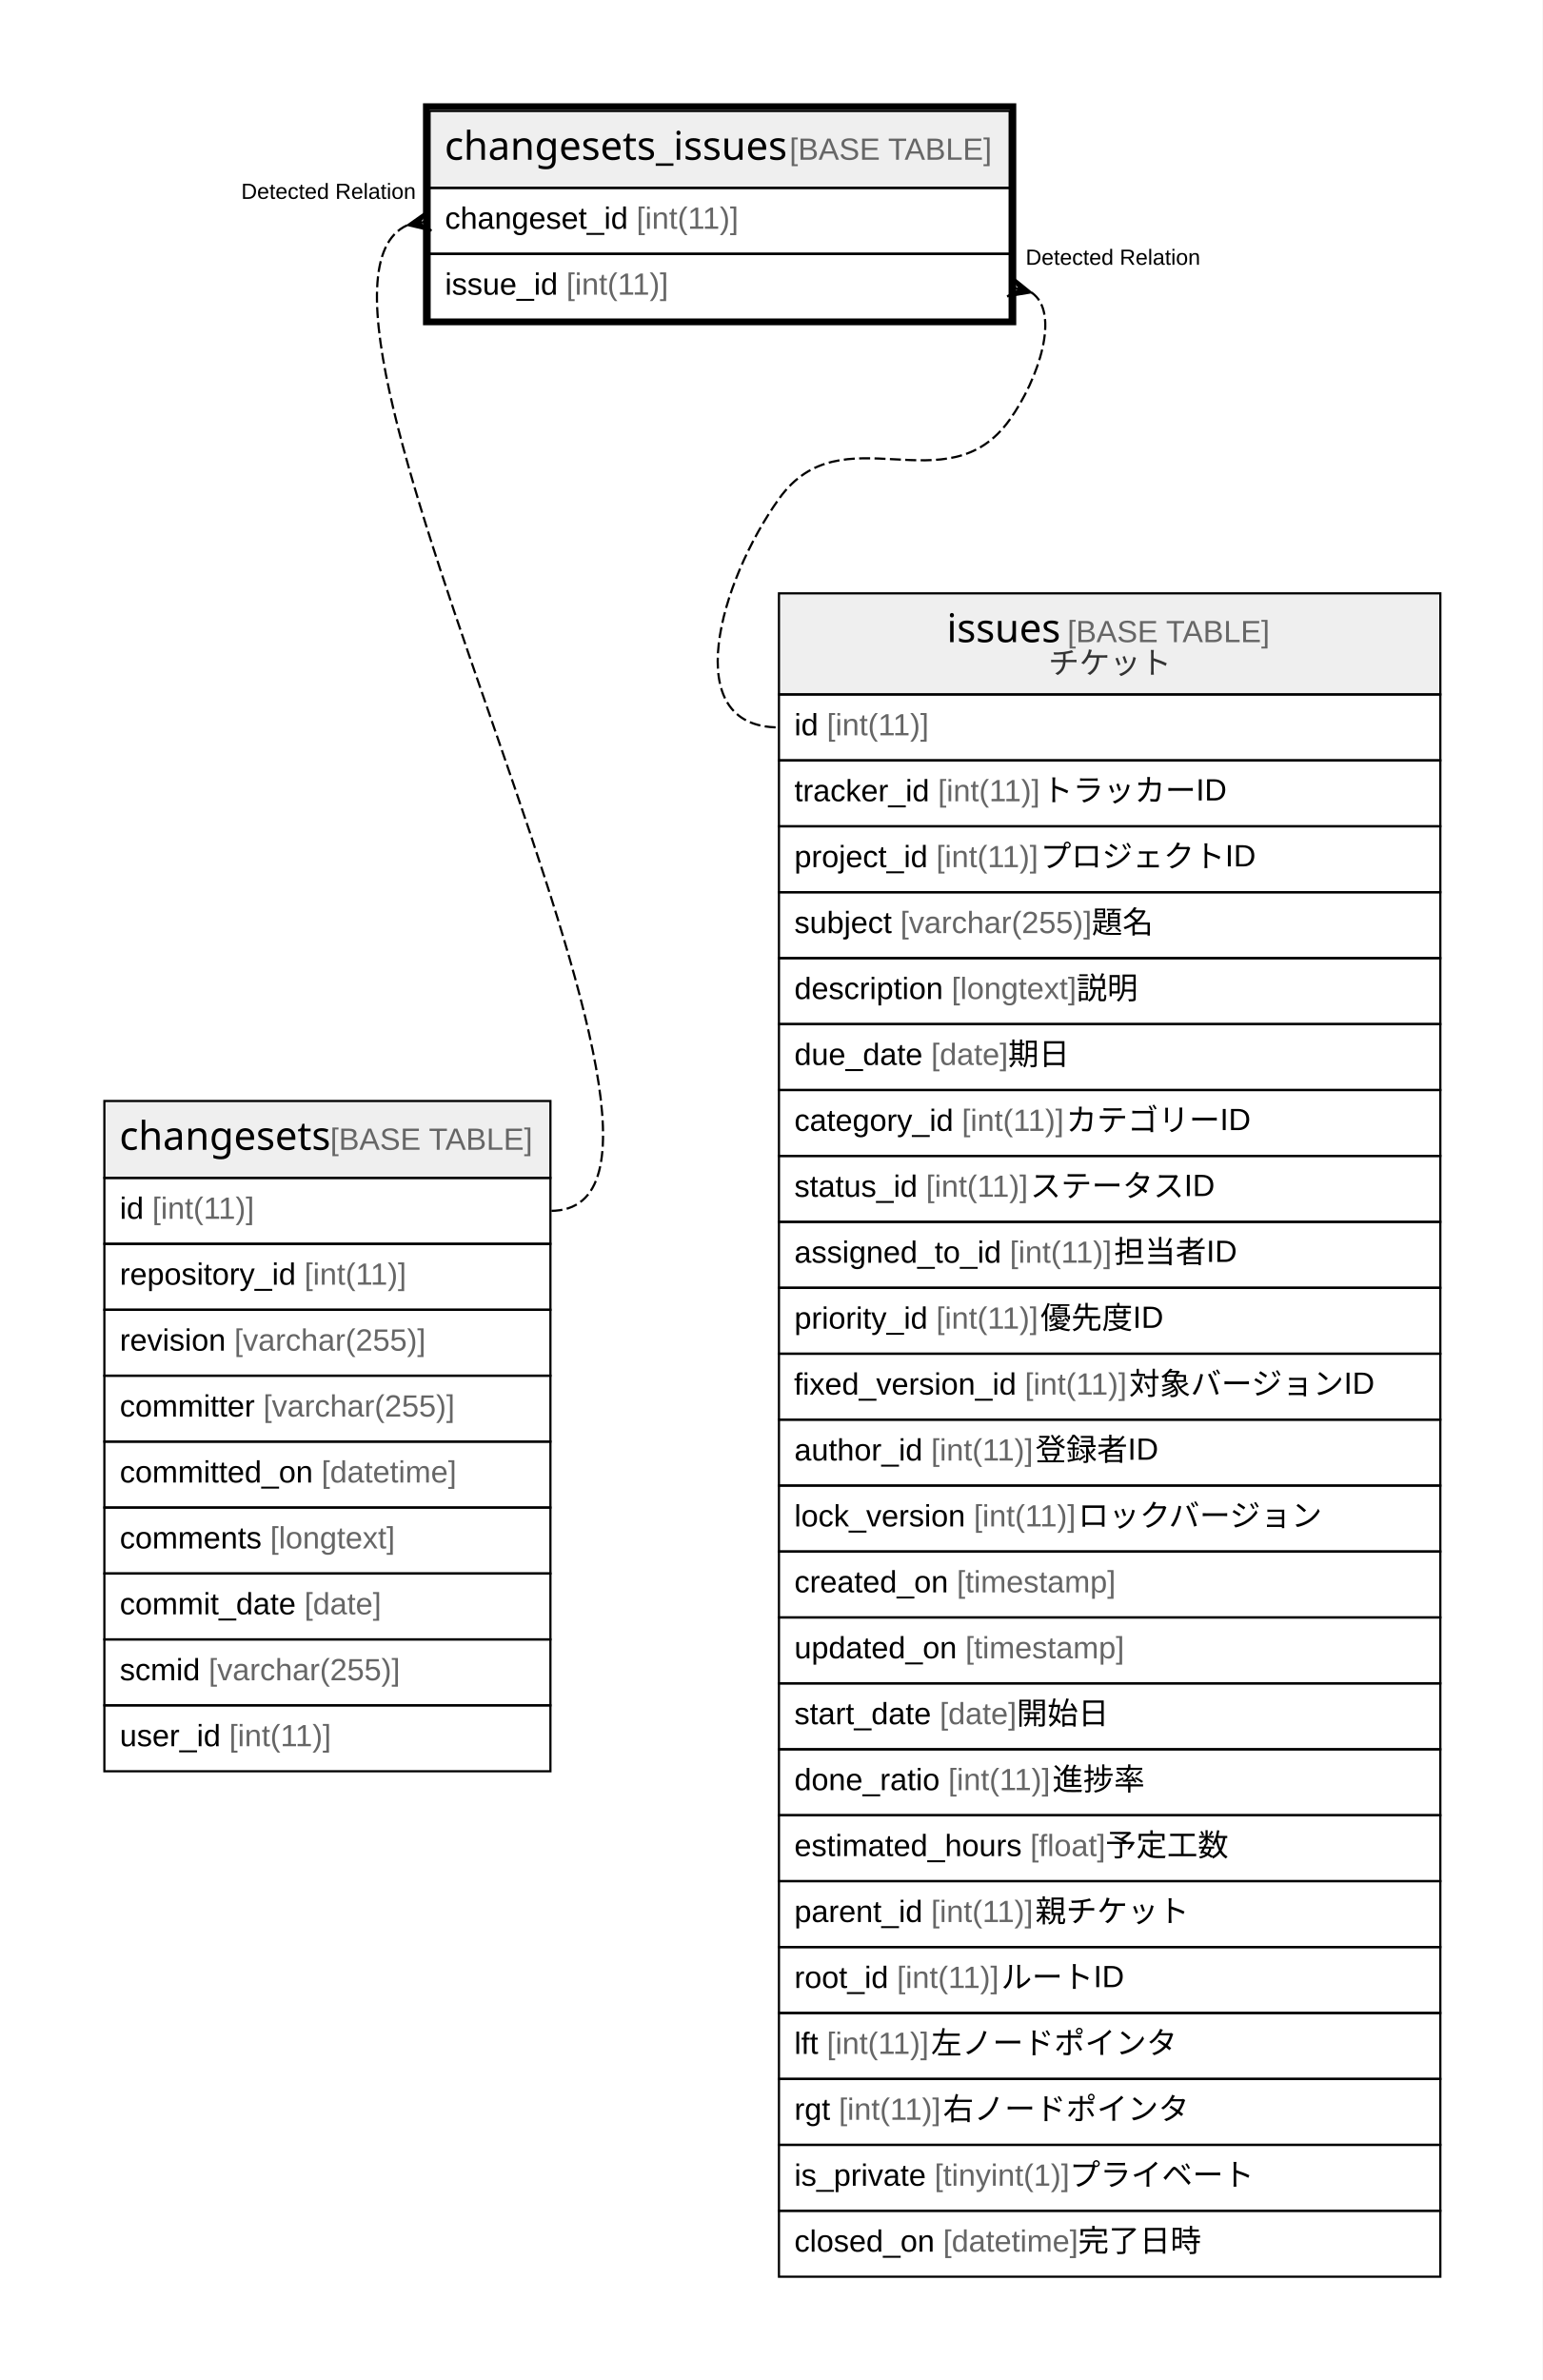
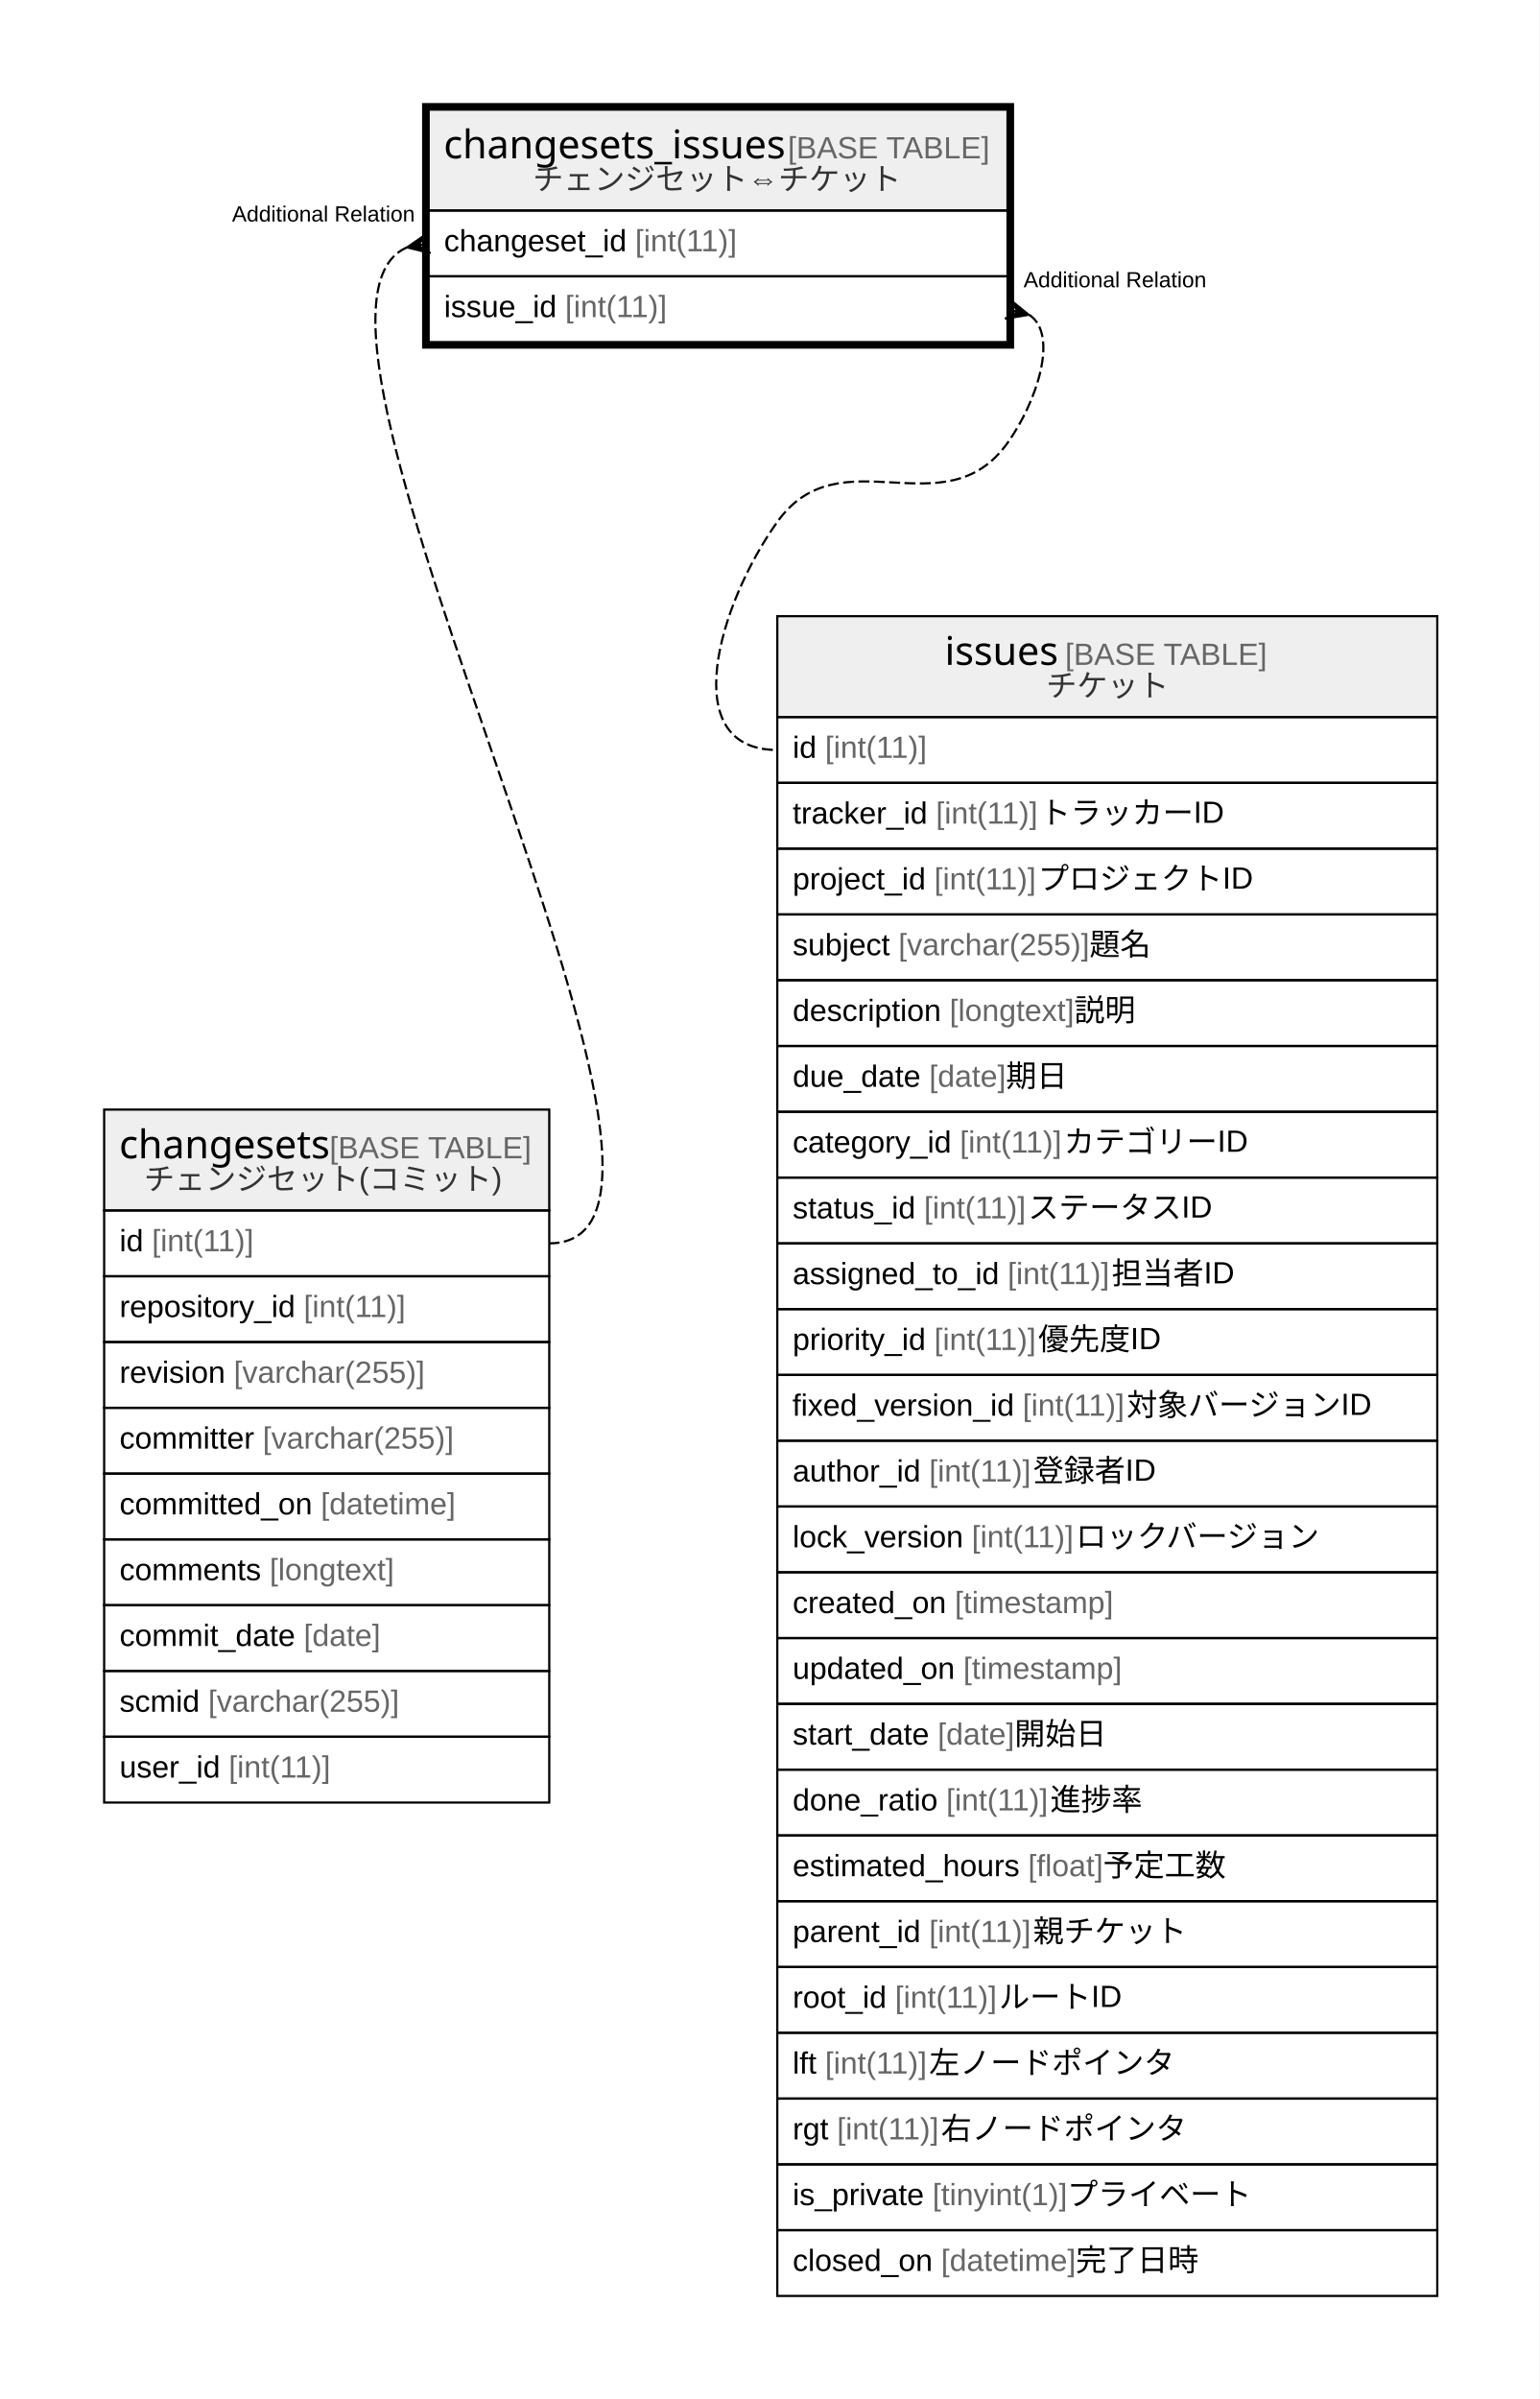
- <svg xmlns="http://www.w3.org/2000/svg" width="702pt" height="1083pt" viewBox="0.00 0.00 702.00 1083.00">
-   <g id="graph0" class="graph" transform="scale(1 1) rotate(0) translate(4 1079)">
-     <polygon fill="#ffffff" stroke="transparent" points="-4,4 -4,-1079 698,-1079 698,4 -4,4" />
+ <svg xmlns="http://www.w3.org/2000/svg" width="702pt" height="1094pt" viewBox="0.00 0.00 702.00 1094.00">
+   <g id="graph0" class="graph" transform="scale(1 1) rotate(0) translate(4 1090)">
+     <polygon fill="#ffffff" stroke="transparent" points="-4,4 -4,-1090 698,-1090 698,4 -4,4" />
    <g id="node1" class="node">
-       <polygon fill="#efefef" stroke="transparent" points="191.5,-993.5 191.5,-1028.5 455.5,-1028.5 455.5,-993.5 191.5,-993.5" />
-       <polygon fill="none" stroke="#000000" points="191.5,-993.5 191.5,-1028.5 455.5,-1028.5 455.5,-993.5 191.5,-993.5" />
-       <text text-anchor="start" x="198.347" y="-1006.3" font-family="Arial Bold" font-size="18.00" fill="#000000">changesets_issues</text>
-       <text text-anchor="start" x="351.399" y="-1006.3" font-family="Arial" font-size="14.00" fill="#000000"> </text>
-       <text text-anchor="start" x="355.29" y="-1006.3" font-family="Arial" font-size="14.00" fill="#666666">[BASE TABLE]</text>
-       <polygon fill="none" stroke="#000000" points="191.5,-963.5 191.5,-993.5 455.5,-993.5 455.5,-963.5 191.5,-963.5" />
-       <text text-anchor="start" x="198.5" y="-974.9" font-family="Arial" font-size="14.00" fill="#000000">changeset_id </text>
-       <text text-anchor="start" x="285.649" y="-974.9" font-family="Arial" font-size="14.00" fill="#666666">[int(11)]</text>
-       <polygon fill="none" stroke="#000000" points="191.5,-933.5 191.5,-963.5 455.5,-963.5 455.5,-933.5 191.5,-933.5" />
-       <text text-anchor="start" x="198.5" y="-944.9" font-family="Arial" font-size="14.00" fill="#000000">issue_id </text>
-       <text text-anchor="start" x="253.734" y="-944.9" font-family="Arial" font-size="14.00" fill="#666666">[int(11)]</text>
-       <polygon fill="none" stroke="#000000" stroke-width="3" points="190,-932.5 190,-1030.5 457,-1030.5 457,-932.5 190,-932.5" />
+       <polygon fill="#efefef" stroke="transparent" points="191.5,-994 191.5,-1040 455.5,-1040 455.5,-994 191.5,-994" />
+       <polygon fill="none" stroke="#000000" points="191.5,-994 191.5,-1040 455.5,-1040 455.5,-994 191.5,-994" />
+       <text text-anchor="start" x="198.347" y="-1017.8" font-family="Arial Bold" font-size="18.00" fill="#000000">changesets_issues</text>
+       <text text-anchor="start" x="351.399" y="-1017.8" font-family="Arial" font-size="14.00" fill="#000000"> </text>
+       <text text-anchor="start" x="355.29" y="-1017.8" font-family="Arial" font-size="14.00" fill="#666666">[BASE TABLE]</text>
+       <text text-anchor="start" x="238.993" y="-1003.4" font-family="Arial" font-size="14.00" fill="#333333">チェンジセット⇔チケット</text>
+       <polygon fill="none" stroke="#000000" points="191.5,-964 191.5,-994 455.5,-994 455.5,-964 191.5,-964" />
+       <text text-anchor="start" x="198.5" y="-975.4" font-family="Arial" font-size="14.00" fill="#000000">changeset_id </text>
+       <text text-anchor="start" x="285.649" y="-975.4" font-family="Arial" font-size="14.00" fill="#666666">[int(11)]</text>
+       <polygon fill="none" stroke="#000000" points="191.5,-934 191.5,-964 455.5,-964 455.5,-934 191.5,-934" />
+       <text text-anchor="start" x="198.5" y="-945.4" font-family="Arial" font-size="14.00" fill="#000000">issue_id </text>
+       <text text-anchor="start" x="253.734" y="-945.4" font-family="Arial" font-size="14.00" fill="#666666">[int(11)]</text>
+       <polygon fill="none" stroke="#000000" stroke-width="3" points="190,-932.5 190,-1041.5 457,-1041.5 457,-932.5 190,-932.5" />
    </g>
    <g id="node2" class="node">
-       <polygon fill="#efefef" stroke="transparent" points="43.5,-543 43.5,-578 246.5,-578 246.5,-543 43.5,-543" />
-       <polygon fill="none" stroke="#000000" points="43.5,-543 43.5,-578 246.5,-578 246.5,-543 43.5,-543" />
-       <text text-anchor="start" x="50.353" y="-555.8" font-family="Arial Bold" font-size="18.00" fill="#000000">changesets</text>
-       <text text-anchor="start" x="142.393" y="-555.8" font-family="Arial" font-size="14.00" fill="#000000"> </text>
-       <text text-anchor="start" x="146.283" y="-555.8" font-family="Arial" font-size="14.00" fill="#666666">[BASE TABLE]</text>
-       <polygon fill="none" stroke="#000000" points="43.5,-513 43.5,-543 246.5,-543 246.5,-513 43.5,-513" />
-       <text text-anchor="start" x="50.5" y="-524.4" font-family="Arial" font-size="14.00" fill="#000000">id </text>
-       <text text-anchor="start" x="65.28" y="-524.4" font-family="Arial" font-size="14.00" fill="#666666">[int(11)]</text>
-       <polygon fill="none" stroke="#000000" points="43.5,-483 43.5,-513 246.5,-513 246.5,-483 43.5,-483" />
-       <text text-anchor="start" x="50.5" y="-494.4" font-family="Arial" font-size="14.00" fill="#000000">repository_id </text>
-       <text text-anchor="start" x="134.511" y="-494.4" font-family="Arial" font-size="14.00" fill="#666666">[int(11)]</text>
-       <polygon fill="none" stroke="#000000" points="43.5,-453 43.5,-483 246.5,-483 246.5,-453 43.5,-453" />
-       <text text-anchor="start" x="50.5" y="-464.4" font-family="Arial" font-size="14.00" fill="#000000">revision </text>
-       <text text-anchor="start" x="102.612" y="-464.4" font-family="Arial" font-size="14.00" fill="#666666">[varchar(255)]</text>
-       <polygon fill="none" stroke="#000000" points="43.5,-423 43.5,-453 246.5,-453 246.5,-423 43.5,-423" />
-       <text text-anchor="start" x="50.5" y="-434.4" font-family="Arial" font-size="14.00" fill="#000000">committer </text>
-       <text text-anchor="start" x="115.825" y="-434.4" font-family="Arial" font-size="14.00" fill="#666666">[varchar(255)]</text>
-       <polygon fill="none" stroke="#000000" points="43.5,-393 43.5,-423 246.5,-423 246.5,-393 43.5,-393" />
-       <text text-anchor="start" x="50.5" y="-404.4" font-family="Arial" font-size="14.00" fill="#000000">committed_on </text>
-       <text text-anchor="start" x="142.295" y="-404.4" font-family="Arial" font-size="14.00" fill="#666666">[datetime]</text>
-       <polygon fill="none" stroke="#000000" points="43.5,-363 43.5,-393 246.5,-393 246.5,-363 43.5,-363" />
-       <text text-anchor="start" x="50.5" y="-374.4" font-family="Arial" font-size="14.00" fill="#000000">comments </text>
-       <text text-anchor="start" x="118.95" y="-374.4" font-family="Arial" font-size="14.00" fill="#666666">[longtext]</text>
-       <polygon fill="none" stroke="#000000" points="43.5,-333 43.5,-363 246.5,-363 246.5,-333 43.5,-333" />
-       <text text-anchor="start" x="50.5" y="-344.4" font-family="Arial" font-size="14.00" fill="#000000">commit_date </text>
-       <text text-anchor="start" x="134.513" y="-344.4" font-family="Arial" font-size="14.00" fill="#666666">[date]</text>
-       <polygon fill="none" stroke="#000000" points="43.5,-303 43.5,-333 246.5,-333 246.5,-303 43.5,-303" />
-       <text text-anchor="start" x="50.5" y="-314.4" font-family="Arial" font-size="14.00" fill="#000000">scmid </text>
-       <text text-anchor="start" x="90.94" y="-314.4" font-family="Arial" font-size="14.00" fill="#666666">[varchar(255)]</text>
-       <polygon fill="none" stroke="#000000" points="43.5,-273 43.5,-303 246.5,-303 246.5,-273 43.5,-273" />
-       <text text-anchor="start" x="50.5" y="-284.4" font-family="Arial" font-size="14.00" fill="#000000">user_id </text>
-       <text text-anchor="start" x="100.288" y="-284.4" font-family="Arial" font-size="14.00" fill="#666666">[int(11)]</text>
+       <polygon fill="#efefef" stroke="transparent" points="43.5,-538 43.5,-584 246.5,-584 246.5,-538 43.5,-538" />
+       <polygon fill="none" stroke="#000000" points="43.5,-538 43.5,-584 246.5,-584 246.5,-538 43.5,-538" />
+       <text text-anchor="start" x="50.353" y="-561.8" font-family="Arial Bold" font-size="18.00" fill="#000000">changesets</text>
+       <text text-anchor="start" x="142.393" y="-561.8" font-family="Arial" font-size="14.00" fill="#000000"> </text>
+       <text text-anchor="start" x="146.283" y="-561.8" font-family="Arial" font-size="14.00" fill="#666666">[BASE TABLE]</text>
+       <text text-anchor="start" x="61.669" y="-547.4" font-family="Arial" font-size="14.00" fill="#333333">チェンジセット(コミット)</text>
+       <polygon fill="none" stroke="#000000" points="43.5,-508 43.5,-538 246.5,-538 246.5,-508 43.5,-508" />
+       <text text-anchor="start" x="50.5" y="-519.4" font-family="Arial" font-size="14.00" fill="#000000">id </text>
+       <text text-anchor="start" x="65.28" y="-519.4" font-family="Arial" font-size="14.00" fill="#666666">[int(11)]</text>
+       <polygon fill="none" stroke="#000000" points="43.5,-478 43.5,-508 246.5,-508 246.5,-478 43.5,-478" />
+       <text text-anchor="start" x="50.5" y="-489.4" font-family="Arial" font-size="14.00" fill="#000000">repository_id </text>
+       <text text-anchor="start" x="134.511" y="-489.4" font-family="Arial" font-size="14.00" fill="#666666">[int(11)]</text>
+       <polygon fill="none" stroke="#000000" points="43.5,-448 43.5,-478 246.5,-478 246.5,-448 43.5,-448" />
+       <text text-anchor="start" x="50.5" y="-459.4" font-family="Arial" font-size="14.00" fill="#000000">revision </text>
+       <text text-anchor="start" x="102.612" y="-459.4" font-family="Arial" font-size="14.00" fill="#666666">[varchar(255)]</text>
+       <polygon fill="none" stroke="#000000" points="43.5,-418 43.5,-448 246.5,-448 246.5,-418 43.5,-418" />
+       <text text-anchor="start" x="50.5" y="-429.4" font-family="Arial" font-size="14.00" fill="#000000">committer </text>
+       <text text-anchor="start" x="115.825" y="-429.4" font-family="Arial" font-size="14.00" fill="#666666">[varchar(255)]</text>
+       <polygon fill="none" stroke="#000000" points="43.5,-388 43.5,-418 246.5,-418 246.5,-388 43.5,-388" />
+       <text text-anchor="start" x="50.5" y="-399.4" font-family="Arial" font-size="14.00" fill="#000000">committed_on </text>
+       <text text-anchor="start" x="142.295" y="-399.4" font-family="Arial" font-size="14.00" fill="#666666">[datetime]</text>
+       <polygon fill="none" stroke="#000000" points="43.5,-358 43.5,-388 246.5,-388 246.5,-358 43.5,-358" />
+       <text text-anchor="start" x="50.5" y="-369.4" font-family="Arial" font-size="14.00" fill="#000000">comments </text>
+       <text text-anchor="start" x="118.95" y="-369.4" font-family="Arial" font-size="14.00" fill="#666666">[longtext]</text>
+       <polygon fill="none" stroke="#000000" points="43.5,-328 43.5,-358 246.5,-358 246.5,-328 43.5,-328" />
+       <text text-anchor="start" x="50.5" y="-339.4" font-family="Arial" font-size="14.00" fill="#000000">commit_date </text>
+       <text text-anchor="start" x="134.513" y="-339.4" font-family="Arial" font-size="14.00" fill="#666666">[date]</text>
+       <polygon fill="none" stroke="#000000" points="43.5,-298 43.5,-328 246.5,-328 246.5,-298 43.5,-298" />
+       <text text-anchor="start" x="50.5" y="-309.4" font-family="Arial" font-size="14.00" fill="#000000">scmid </text>
+       <text text-anchor="start" x="90.94" y="-309.4" font-family="Arial" font-size="14.00" fill="#666666">[varchar(255)]</text>
+       <polygon fill="none" stroke="#000000" points="43.5,-268 43.5,-298 246.5,-298 246.5,-268 43.5,-268" />
+       <text text-anchor="start" x="50.5" y="-279.4" font-family="Arial" font-size="14.00" fill="#000000">user_id </text>
+       <text text-anchor="start" x="100.288" y="-279.4" font-family="Arial" font-size="14.00" fill="#666666">[int(11)]</text>
    </g>
    <g id="edge1" class="edge">
-       <path fill="none" stroke="#000000" stroke-dasharray="5,2" d="M181.275,-976.491C110.155,-943.992 343.415,-528 246.5,-528" />
-       <polygon fill="#000000" stroke="#000000" points="181.688,-976.572 190.633,-982.916 186.594,-977.536 191.5,-978.5 191.5,-978.5 191.5,-978.5 186.594,-977.536 192.367,-974.084 181.688,-976.572 181.688,-976.572" />
-       <text text-anchor="start" x="105.768" y="-988.5" font-family="Arial" font-size="10.00" fill="#000000">Detected Relation</text>
+       <path fill="none" stroke="#000000" stroke-dasharray="5,2" d="M181.592,-977.163C108.168,-945.784 344.78,-523 246.5,-523" />
+       <polygon fill="#000000" stroke="#000000" points="181.668,-977.177 190.679,-983.425 186.584,-978.088 191.5,-979 191.5,-979 191.5,-979 186.584,-978.088 192.321,-974.575 181.668,-977.177 181.668,-977.177" />
+       <text text-anchor="start" x="101.825" y="-989" font-family="Arial" font-size="10.00" fill="#000000">Additional Relation</text>
    </g>
    <g id="node3" class="node">
      <polygon fill="#efefef" stroke="transparent" points="350.5,-763 350.5,-809 651.5,-809 651.5,-763 350.5,-763" />
      <polygon fill="none" stroke="#000000" points="350.5,-763 350.5,-809 651.5,-809 651.5,-763 350.5,-763" />
      <text text-anchor="start" x="426.87" y="-786.8" font-family="Arial Bold" font-size="18.00" fill="#000000">issues</text>
      <text text-anchor="start" x="477.876" y="-786.8" font-family="Arial" font-size="14.00" fill="#000000"> </text>
      <text text-anchor="start" x="481.767" y="-786.8" font-family="Arial" font-size="14.00" fill="#666666">[BASE TABLE]</text>
      <text text-anchor="start" x="473.134" y="-772.4" font-family="Arial" font-size="14.00" fill="#333333">チケット</text>
      <polygon fill="none" stroke="#000000" points="350.5,-733 350.5,-763 651.5,-763 651.5,-733 350.5,-733" />
      <text text-anchor="start" x="357.5" y="-744.4" font-family="Arial" font-size="14.00" fill="#000000">id </text>
      <text text-anchor="start" x="372.28" y="-744.4" font-family="Arial" font-size="14.00" fill="#666666">[int(11)]</text>
      <polygon fill="none" stroke="#000000" points="350.5,-703 350.5,-733 651.5,-733 651.5,-703 350.5,-703" />
      <text text-anchor="start" x="357.5" y="-714.4" font-family="Arial" font-size="14.00" fill="#000000">tracker_id </text>
      <text text-anchor="start" x="422.839" y="-714.4" font-family="Arial" font-size="14.00" fill="#666666">[int(11)]</text>
      <text text-anchor="start" x="470.287" y="-714.4" font-family="Arial" font-size="14.00" fill="#000000"> トラッカーID</text>
      <polygon fill="none" stroke="#000000" points="350.5,-673 350.5,-703 651.5,-703 651.5,-673 350.5,-673" />
      <text text-anchor="start" x="357.5" y="-684.4" font-family="Arial" font-size="14.00" fill="#000000">project_id </text>
      <text text-anchor="start" x="422.068" y="-684.4" font-family="Arial" font-size="14.00" fill="#666666">[int(11)]</text>
      <text text-anchor="start" x="469.515" y="-684.4" font-family="Arial" font-size="14.00" fill="#000000"> プロジェクトID</text>
      <polygon fill="none" stroke="#000000" points="350.5,-643 350.5,-673 651.5,-673 651.5,-643 350.5,-643" />
      <text text-anchor="start" x="357.5" y="-654.4" font-family="Arial" font-size="14.00" fill="#000000">subject </text>
      <text text-anchor="start" x="405.736" y="-654.4" font-family="Arial" font-size="14.00" fill="#666666">[varchar(255)]</text>
      <text text-anchor="start" x="492.855" y="-654.4" font-family="Arial" font-size="14.00" fill="#000000"> 題名</text>
      <polygon fill="none" stroke="#000000" points="350.5,-613 350.5,-643 651.5,-643 651.5,-613 350.5,-613" />
      <text text-anchor="start" x="357.5" y="-624.4" font-family="Arial" font-size="14.00" fill="#000000">description </text>
      <text text-anchor="start" x="429.068" y="-624.4" font-family="Arial" font-size="14.00" fill="#666666">[longtext]</text>
      <text text-anchor="start" x="485.867" y="-624.4" font-family="Arial" font-size="14.00" fill="#000000"> 説明</text>
      <polygon fill="none" stroke="#000000" points="350.5,-583 350.5,-613 651.5,-613 651.5,-583 350.5,-583" />
      <text text-anchor="start" x="357.5" y="-594.4" font-family="Arial" font-size="14.00" fill="#000000">due_date </text>
      <text text-anchor="start" x="419.759" y="-594.4" font-family="Arial" font-size="14.00" fill="#666666">[date]</text>
      <text text-anchor="start" x="454.779" y="-594.4" font-family="Arial" font-size="14.00" fill="#000000"> 期日</text>
      <polygon fill="none" stroke="#000000" points="350.5,-553 350.5,-583 651.5,-583 651.5,-553 350.5,-553" />
      <text text-anchor="start" x="357.5" y="-564.4" font-family="Arial" font-size="14.00" fill="#000000">category_id </text>
      <text text-anchor="start" x="433.744" y="-564.4" font-family="Arial" font-size="14.00" fill="#666666">[int(11)]</text>
      <text text-anchor="start" x="481.191" y="-564.4" font-family="Arial" font-size="14.00" fill="#000000"> カテゴリーID</text>
      <polygon fill="none" stroke="#000000" points="350.5,-523 350.5,-553 651.5,-553 651.5,-523 350.5,-523" />
      <text text-anchor="start" x="357.5" y="-534.4" font-family="Arial" font-size="14.00" fill="#000000">status_id </text>
      <text text-anchor="start" x="417.409" y="-534.4" font-family="Arial" font-size="14.00" fill="#666666">[int(11)]</text>
      <text text-anchor="start" x="464.856" y="-534.4" font-family="Arial" font-size="14.00" fill="#000000"> ステータスID</text>
      <polygon fill="none" stroke="#000000" points="350.5,-493 350.5,-523 651.5,-523 651.5,-493 350.5,-493" />
      <text text-anchor="start" x="357.5" y="-504.4" font-family="Arial" font-size="14.00" fill="#000000">assigned_to_id </text>
      <text text-anchor="start" x="455.538" y="-504.4" font-family="Arial" font-size="14.00" fill="#666666">[int(11)]</text>
      <text text-anchor="start" x="502.985" y="-504.4" font-family="Arial" font-size="14.00" fill="#000000"> 担当者ID</text>
      <polygon fill="none" stroke="#000000" points="350.5,-463 350.5,-493 651.5,-493 651.5,-463 350.5,-463" />
      <text text-anchor="start" x="357.5" y="-474.4" font-family="Arial" font-size="14.00" fill="#000000">priority_id </text>
      <text text-anchor="start" x="422.053" y="-474.4" font-family="Arial" font-size="14.00" fill="#666666">[int(11)]</text>
      <text text-anchor="start" x="469.5" y="-474.4" font-family="Arial" font-size="14.00" fill="#000000"> 優先度ID</text>
      <polygon fill="none" stroke="#000000" points="350.5,-433 350.5,-463 651.5,-463 651.5,-433 350.5,-433" />
      <text text-anchor="start" x="357.363" y="-444.4" font-family="Arial" font-size="14.00" fill="#000000">fixed_version_id </text>
      <text text-anchor="start" x="462.386" y="-444.4" font-family="Arial" font-size="14.00" fill="#666666">[int(11)]</text>
      <text text-anchor="start" x="509.833" y="-444.4" font-family="Arial" font-size="14.00" fill="#000000"> 対象バージョンID</text>
      <polygon fill="none" stroke="#000000" points="350.5,-403 350.5,-433 651.5,-433 651.5,-403 350.5,-403" />
      <text text-anchor="start" x="357.5" y="-414.4" font-family="Arial" font-size="14.00" fill="#000000">author_id </text>
      <text text-anchor="start" x="419.744" y="-414.4" font-family="Arial" font-size="14.00" fill="#666666">[int(11)]</text>
      <text text-anchor="start" x="467.191" y="-414.4" font-family="Arial" font-size="14.00" fill="#000000"> 登録者ID</text>
      <polygon fill="none" stroke="#000000" points="350.5,-373 350.5,-403 651.5,-403 651.5,-373 350.5,-373" />
      <text text-anchor="start" x="357.5" y="-384.4" font-family="Arial" font-size="14.00" fill="#000000">lock_version </text>
      <text text-anchor="start" x="439.177" y="-384.4" font-family="Arial" font-size="14.00" fill="#666666">[int(11)]</text>
      <text text-anchor="start" x="486.625" y="-384.4" font-family="Arial" font-size="14.00" fill="#000000"> ロックバージョン</text>
      <polygon fill="none" stroke="#000000" points="350.5,-343 350.5,-373 651.5,-373 651.5,-343 350.5,-343" />
      <text text-anchor="start" x="357.5" y="-354.4" font-family="Arial" font-size="14.00" fill="#000000">created_on </text>
      <text text-anchor="start" x="431.42" y="-354.4" font-family="Arial" font-size="14.00" fill="#666666">[timestamp]</text>
      <polygon fill="none" stroke="#000000" points="350.5,-313 350.5,-343 651.5,-343 651.5,-313 350.5,-313" />
      <text text-anchor="start" x="357.5" y="-324.4" font-family="Arial" font-size="14.00" fill="#000000">updated_on </text>
      <text text-anchor="start" x="435.325" y="-324.4" font-family="Arial" font-size="14.00" fill="#666666">[timestamp]</text>
      <polygon fill="none" stroke="#000000" points="350.5,-283 350.5,-313 651.5,-313 651.5,-283 350.5,-283" />
      <text text-anchor="start" x="357.5" y="-294.4" font-family="Arial" font-size="14.00" fill="#000000">start_date </text>
      <text text-anchor="start" x="423.636" y="-294.4" font-family="Arial" font-size="14.00" fill="#666666">[date]</text>
      <text text-anchor="start" x="458.656" y="-294.4" font-family="Arial" font-size="14.00" fill="#000000"> 開始日</text>
      <polygon fill="none" stroke="#000000" points="350.5,-253 350.5,-283 651.5,-283 651.5,-253 350.5,-253" />
      <text text-anchor="start" x="357.5" y="-264.4" font-family="Arial" font-size="14.00" fill="#000000">done_ratio </text>
      <text text-anchor="start" x="427.527" y="-264.4" font-family="Arial" font-size="14.00" fill="#666666">[int(11)]</text>
      <text text-anchor="start" x="474.974" y="-264.4" font-family="Arial" font-size="14.00" fill="#000000"> 進捗率</text>
      <polygon fill="none" stroke="#000000" points="350.5,-223 350.5,-253 651.5,-253 651.5,-223 350.5,-223" />
      <text text-anchor="start" x="357.5" y="-234.4" font-family="Arial" font-size="14.00" fill="#000000">estimated_hours </text>
      <text text-anchor="start" x="464.86" y="-234.4" font-family="Arial" font-size="14.00" fill="#666666">[float]</text>
      <text text-anchor="start" x="499.095" y="-234.4" font-family="Arial" font-size="14.00" fill="#000000"> 予定工数</text>
      <polygon fill="none" stroke="#000000" points="350.5,-193 350.5,-223 651.5,-223 651.5,-193 350.5,-193" />
      <text text-anchor="start" x="357.5" y="-204.4" font-family="Arial" font-size="14.00" fill="#000000">parent_id </text>
      <text text-anchor="start" x="419.744" y="-204.4" font-family="Arial" font-size="14.00" fill="#666666">[int(11)]</text>
      <text text-anchor="start" x="467.191" y="-204.4" font-family="Arial" font-size="14.00" fill="#000000"> 親チケット</text>
      <polygon fill="none" stroke="#000000" points="350.5,-163 350.5,-193 651.5,-193 651.5,-163 350.5,-163" />
      <text text-anchor="start" x="357.5" y="-174.4" font-family="Arial" font-size="14.00" fill="#000000">root_id </text>
      <text text-anchor="start" x="404.179" y="-174.4" font-family="Arial" font-size="14.00" fill="#666666">[int(11)]</text>
      <text text-anchor="start" x="451.626" y="-174.4" font-family="Arial" font-size="14.00" fill="#000000"> ルートID</text>
      <polygon fill="none" stroke="#000000" points="350.5,-133 350.5,-163 651.5,-163 651.5,-133 350.5,-133" />
      <text text-anchor="start" x="357.5" y="-144.4" font-family="Arial" font-size="14.00" fill="#000000">lft </text>
      <text text-anchor="start" x="372.278" y="-144.4" font-family="Arial" font-size="14.00" fill="#666666">[int(11)]</text>
      <text text-anchor="start" x="419.726" y="-144.4" font-family="Arial" font-size="14.00" fill="#000000"> 左ノードポインタ</text>
      <polygon fill="none" stroke="#000000" points="350.5,-103 350.5,-133 651.5,-133 651.5,-103 350.5,-103" />
      <text text-anchor="start" x="357.5" y="-114.4" font-family="Arial" font-size="14.00" fill="#000000">rgt </text>
      <text text-anchor="start" x="377.724" y="-114.4" font-family="Arial" font-size="14.00" fill="#666666">[int(11)]</text>
      <text text-anchor="start" x="425.172" y="-114.4" font-family="Arial" font-size="14.00" fill="#000000"> 右ノードポインタ</text>
      <polygon fill="none" stroke="#000000" points="350.5,-73 350.5,-103 651.5,-103 651.5,-73 350.5,-73" />
      <text text-anchor="start" x="357.5" y="-84.4" font-family="Arial" font-size="14.00" fill="#000000">is_private </text>
      <text text-anchor="start" x="421.285" y="-84.4" font-family="Arial" font-size="14.00" fill="#666666">[tinyint(1)]</text>
      <text text-anchor="start" x="482.73" y="-84.4" font-family="Arial" font-size="14.00" fill="#000000"> プライベート</text>
      <polygon fill="none" stroke="#000000" points="350.5,-43 350.5,-73 651.5,-73 651.5,-43 350.5,-43" />
      <text text-anchor="start" x="357.5" y="-54.4" font-family="Arial" font-size="14.00" fill="#000000">closed_on </text>
      <text text-anchor="start" x="425.193" y="-54.4" font-family="Arial" font-size="14.00" fill="#666666">[datetime]</text>
      <text text-anchor="start" x="486.653" y="-54.4" font-family="Arial" font-size="14.00" fill="#000000"> 完了日時</text>
    </g>
    <g id="edge2" class="edge">
-       <path fill="none" stroke="#000000" stroke-dasharray="5,2" d="M465.439,-945.883C478.764,-936.84 468.687,-906.462 455.5,-888 426.826,-847.856 379.174,-892.144 350.5,-852 323.634,-814.387 304.278,-748 350.5,-748" />
-       <polygon fill="#000000" stroke="#000000" points="465.17,-945.953 454.354,-944.148 460.335,-947.227 455.5,-948.5 455.5,-948.5 455.5,-948.5 460.335,-947.227 456.646,-952.852 465.17,-945.953 465.17,-945.953" />
-       <text text-anchor="start" x="462.768" y="-958.5" font-family="Arial" font-size="10.00" fill="#000000">Detected Relation</text>
+       <path fill="none" stroke="#000000" stroke-dasharray="5,2" d="M465.521,-946.361C478.956,-937.244 468.796,-906.614 455.5,-888 426.826,-847.856 379.174,-892.144 350.5,-852 323.634,-814.387 304.278,-748 350.5,-748" />
+       <polygon fill="#000000" stroke="#000000" points="465.17,-946.453 454.354,-944.648 460.335,-947.727 455.5,-949 455.5,-949 455.5,-949 460.335,-947.727 456.646,-953.352 465.17,-946.453 465.17,-946.453" />
+       <text text-anchor="start" x="462.825" y="-959" font-family="Arial" font-size="10.00" fill="#000000">Additional Relation</text>
    </g>
  </g>
</svg>
